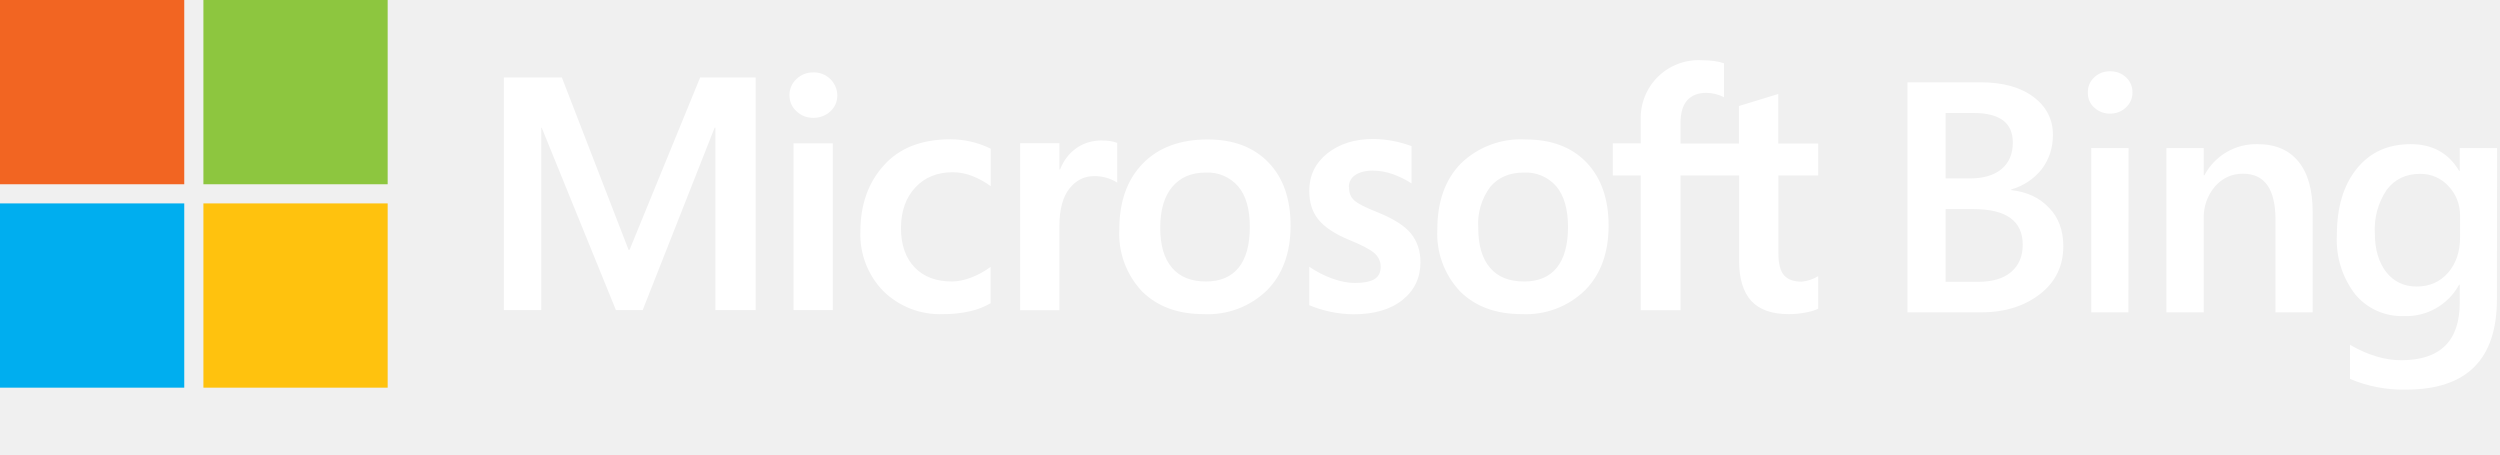
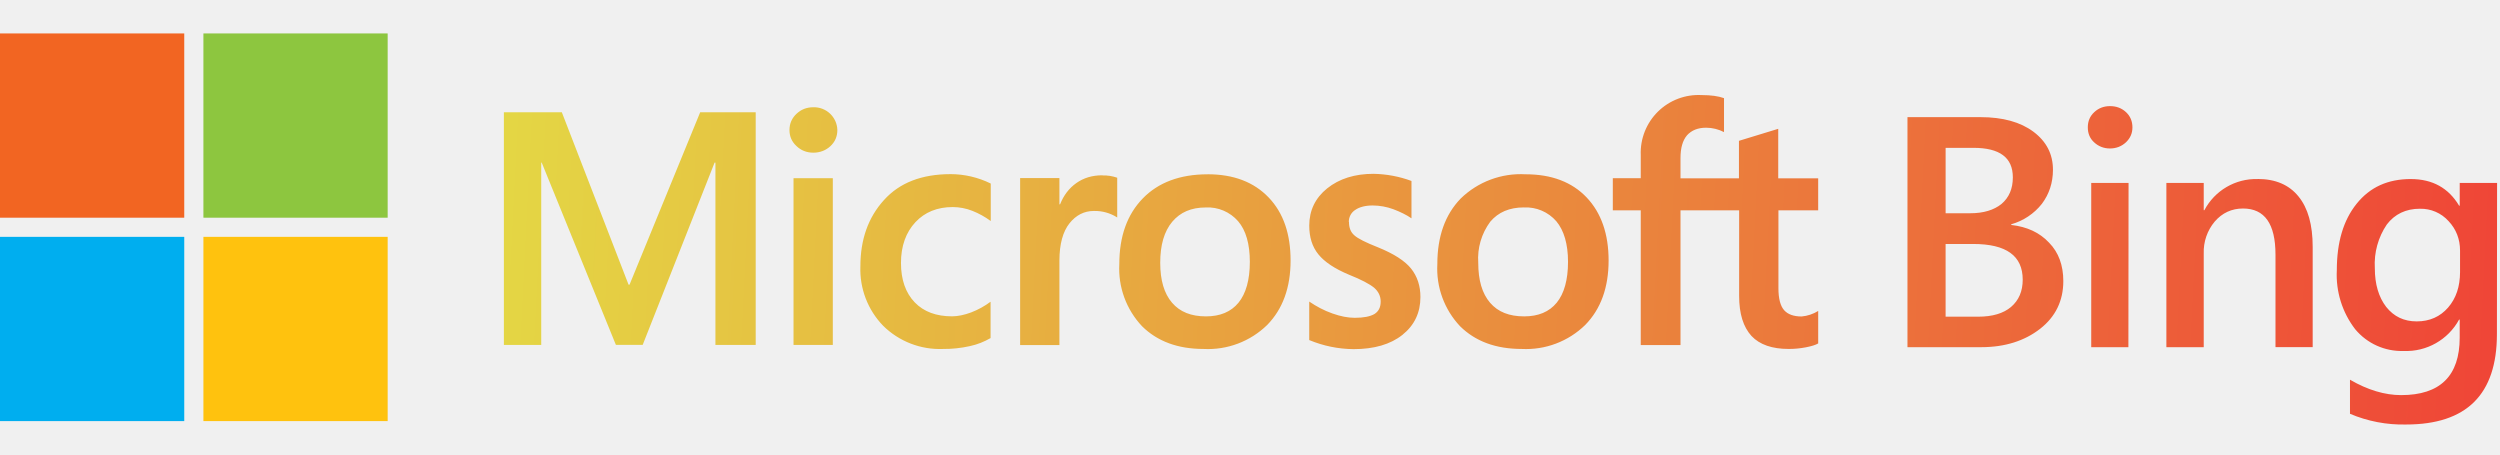
- <svg xmlns="http://www.w3.org/2000/svg" id="bLogo" class="logo" viewBox="0 0 154 28" aria-label="Bing" version="1.1">
-   <defs id="defs19" />
-   <path class="top_l" d="M 11.35,0 H 0 v 11.35 h 11.35 z" id="path2" style="fill:#f26522;fill-opacity:1" />
-   <path class="top_r" d="M 23.88,0 H 12.53 v 11.35 h 11.35 z" id="path4" style="fill:#8dc63f;fill-opacity:1" />
-   <path class="bom_l" d="M 11.35,12.53 H 0 v 11.35 h 11.35 z" id="path6" style="fill:#00aeef;fill-opacity:1" />
-   <path class="bom_r" d="M 23.88,12.53 H 12.53 v 11.35 h 11.35 z" id="path8" style="fill:#ffc20e;fill-opacity:1" />
-   <path class="ms_text" d="M46.55 4.77V19.1h-2.48V7.87h-.05L39.59 19.1h-1.65L33.37 7.87h-.03V19.1h-2.3V4.77h3.57l4.11 10.62h.06l4.35-10.62zm2.08 1.1c0-.4.15-.74.44-1.01.29-.27.63-.4 1.03-.4a1.44 1.44 0 011.48 1.4c0 .4-.14.73-.43 1-.28.26-.64.4-1.05.4s-.76-.14-1.04-.41c-.29-.27-.43-.6-.43-.99zm2.67 2.96V19.1h-2.42V8.83zm7.34 8.51c.35 0 .75-.08 1.18-.24.44-.17.84-.39 1.2-.66v2.24c-.38.22-.82.4-1.3.5a7.2 7.2 0 01-1.62.17 4.97 4.97 0 01-3.7-1.43A4.99 4.99 0 0153 14.26c0-1.65.48-3.01 1.45-4.08.96-1.07 2.33-1.6 4.1-1.6a5.62 5.62 0 012.48.58v2.31a5 5 0 00-1.14-.63 3.32 3.32 0 00-1.2-.23c-.95 0-1.72.31-2.3.93s-.89 1.46-.89 2.51c0 1.04.29 1.85.85 2.43.56.58 1.33.86 2.3.86zm9.27-8.68a2.54 2.54 0 01.91.14v2.45a2.56 2.56 0 00-1.44-.4c-.6 0-1.1.26-1.5.76s-.62 1.27-.62 2.3v5.2h-2.42V8.82h2.42v1.62h.04c.22-.56.56-1 1-1.31.45-.32.98-.48 1.6-.48zm1.04 5.46c0-1.7.48-3.05 1.44-4.04s2.3-1.49 4-1.49c1.6 0 2.85.48 3.76 1.43s1.35 2.25 1.35 3.88c0 1.66-.48 2.99-1.44 3.97a5.22 5.22 0 01-3.92 1.48c-1.59 0-2.85-.47-3.79-1.4a5.17 5.17 0 01-1.4-3.83zm2.52-.08c0 1.07.24 1.89.73 2.46s1.18.84 2.09.84c.87 0 1.54-.28 2-.84s.7-1.41.7-2.52c0-1.1-.24-1.94-.72-2.5a2.48 2.48 0 00-2-.85c-.89 0-1.57.3-2.06.88-.5.6-.74 1.44-.74 2.53zm11.63-2.51c0 .35.1.62.33.82.22.2.7.44 1.46.74.96.39 1.64.82 2.03 1.3.39.49.58 1.07.58 1.76 0 .96-.37 1.74-1.11 2.33s-1.75.88-3.01.88a7.25 7.25 0 01-2.73-.56v-2.37c.44.3.91.55 1.42.73.5.18.97.27 1.38.27.55 0 .95-.08 1.21-.23.26-.16.39-.41.39-.77 0-.34-.14-.62-.4-.85-.28-.23-.79-.5-1.54-.8-.89-.37-1.52-.79-1.9-1.26s-.56-1.05-.56-1.77c0-.93.37-1.7 1.1-2.29.75-.6 1.7-.9 2.87-.9a7.06 7.06 0 012.33.44v2.3c-.32-.22-.7-.4-1.12-.56a3.74 3.74 0 00-1.27-.23c-.46 0-.82.1-1.07.27a.86.86 0 00-.4.75zm5.44 2.59c0-1.7.48-3.05 1.44-4.04a5.3 5.3 0 014-1.49c1.6 0 2.86.48 3.76 1.43s1.35 2.25 1.35 3.88c0 1.66-.48 2.99-1.44 3.97a5.22 5.22 0 01-3.91 1.48c-1.6 0-2.86-.47-3.8-1.4a5.17 5.17 0 01-1.4-3.83zm2.52-.08c0 1.07.24 1.89.73 2.46s1.18.84 2.1.84c.87 0 1.54-.28 2-.84s.7-1.41.7-2.52c0-1.1-.25-1.94-.72-2.5a2.48 2.48 0 00-2-.85c-.89 0-1.58.3-2.07.88a3.8 3.8 0 00-.74 2.53zm16.06-3.23h-3.6v8.3h-2.45v-8.3h-1.72V8.83h1.72V7.4a3.56 3.56 0 013.75-3.69c.3 0 .56.02.78.05.23.03.43.08.6.14v2.09a2.42 2.42 0 00-1.1-.27c-.51 0-.9.16-1.18.47-.27.32-.4.78-.4 1.4v1.25h3.6V6.53l2.42-.74v3.05H112v1.97h-2.45v4.8c0 .64.12 1.09.35 1.35.23.26.59.39 1.08.39a2.35 2.35 0 001.02-.34v2c-.15.09-.4.17-.76.24s-.7.1-1.06.1c-1.01 0-1.78-.26-2.29-.8-.5-.55-.76-1.36-.76-2.46v-5.28z" id="path12" style="fill:#ffffff" />
-   <path class="b_text" d="M117.5 19.24V5.07h4.5c1.37 0 2.46.3 3.26.9.8.6 1.2 1.38 1.2 2.34 0 .8-.23 1.5-.68 2.1a3.68 3.68 0 01-1.89 1.26v.04c.98.11 1.75.47 2.33 1.09.59.6.88 1.4.88 2.37 0 1.21-.48 2.2-1.43 2.94s-2.16 1.13-3.62 1.13zm2.35-12.28v4.03h1.52c.82 0 1.46-.2 1.92-.57.47-.4.7-.94.7-1.64 0-1.22-.81-1.82-2.43-1.82zm0 5.92v4.48h2c.88 0 1.56-.2 2.03-.6.48-.41.72-.97.72-1.68 0-1.47-1.01-2.2-3.05-2.2zM129.97 7c-.37 0-.7-.13-.96-.37-.27-.24-.4-.55-.4-.93s.13-.69.4-.94.59-.37.97-.37.71.12.98.37.4.57.4.94c0 .36-.13.66-.4.92-.27.25-.6.38-.99.38zm1.14 12.24h-2.29V9.12h2.3zM142.46 19.24h-2.29v-5.7c0-1.9-.67-2.84-2-2.84-.7 0-1.28.27-1.74.8a2.9 2.9 0 00-.68 1.97v5.77h-2.3V9.12h2.3v1.68h.04a3.6 3.6 0 013.28-1.92c1.1 0 1.94.36 2.52 1.08.58.71.87 1.74.87 3.1zM153.81 18.43c0 3.71-1.86 5.57-5.6 5.57a8.35 8.35 0 01-3.45-.66v-2.1c1.1.64 2.16.95 3.15.95 2.4 0 3.61-1.18 3.61-3.55v-1.1h-.04a3.71 3.71 0 01-3.42 1.93 3.72 3.72 0 01-2.98-1.34 5.49 5.49 0 01-1.13-3.63c0-1.72.4-3.08 1.22-4.1s1.92-1.52 3.34-1.52c1.33 0 2.32.55 2.97 1.64h.04v-1.4h2.3zm-2.27-3.82v-1.32c0-.71-.24-1.32-.71-1.82a2.3 2.3 0 00-1.76-.76c-.87 0-1.55.33-2.04.97a4.34 4.34 0 00-.74 2.69c0 1 .24 1.79.7 2.39.48.6 1.1.89 1.88.89.8 0 1.44-.29 1.93-.85.5-.58.74-1.3.74-2.2z" id="path14" style="fill:#ffffff" />
+ <svg xmlns="http://www.w3.org/2000/svg" xmlns:xlink="http://www.w3.org/1999/xlink" id="bLogo" class="logo" viewBox="0 0 154 28" aria-label="Bing" version="1.1">
+   <defs id="defs19">
+     <linearGradient id="linearGradient1835">
+       <stop style="stop-color:#e4d644;stop-opacity:1;" offset="0" id="stop1831" />
+       <stop style="stop-color:#ef4537;stop-opacity:1;" offset="1" id="stop1833" />
+     </linearGradient>
+     <linearGradient xlink:href="#linearGradient1835" id="linearGradient1837" x1="31.039" y1="13.854" x2="154" y2="20.106" gradientUnits="userSpaceOnUse" gradientTransform="translate(0,2.146034)" />
+   </defs>
+   <g id="g8524" transform="translate(0,2.06)">
+     <path class="top_l" d="M 11.35,0 H 0 v 11.35 h 11.35 z" id="path2" style="fill:#f26522;fill-opacity:1" />
+     <path class="top_r" d="M 23.88,0 H 12.53 v 11.35 h 11.35 z" id="path4" style="fill:#8dc63f;fill-opacity:1" />
+     <path class="bom_l" d="M 11.35,12.53 H 0 v 11.35 h 11.35 z" id="path6" style="fill:#00aeef;fill-opacity:1" />
+     <path class="bom_r" d="M 23.88,12.53 H 12.53 v 11.35 h 11.35 z" id="path8" style="fill:#ffc20e;fill-opacity:1" />
+   </g>
+   <path id="path12" style="fill:url(#linearGradient1837);fill-opacity:1;fill-rule:nonzero" class="ms_text" d="m 104.82,5.857 a 3.56,3.56 0 0 0 -3.75,3.689 v 1.43 h -1.721 v 1.98 h 1.721 v 8.299 h 2.449 v -8.299 h 3.6 0.012 v 5.279 c 0,1.1 0.26,1.911 0.76,2.461 0.51,0.54 1.279,0.799 2.289,0.799 0.36,0 0.701,-0.03 1.061,-0.1 0.36,-0.07 0.61,-0.15 0.76,-0.24 v -2 a 2.35,2.35 0 0 1 -1.02,0.34 c -0.49,0 -0.85,-0.129 -1.08,-0.389 -0.23,-0.26 -0.35,-0.712 -0.35,-1.352 V 12.957 H 112 v -1.971 h -2.461 V 7.935 l -2.42,0.74 v 2.311 h -3.6 V 9.736 c 0,-0.62 0.13,-1.08 0.4,-1.4 0.28,-0.31 0.67,-0.469 1.18,-0.469 a 2.42,2.42 0 0 1 1.1,0.27 V 6.046 c -0.17,-0.06 -0.37,-0.111 -0.6,-0.141 -0.22,-0.03 -0.479,-0.049 -0.779,-0.049 z m 25.16,0.68 c -0.38,0 -0.701,0.119 -0.971,0.369 -0.27,0.25 -0.4,0.559 -0.4,0.939 0,0.38 0.13,0.692 0.4,0.932 0.26,0.24 0.591,0.369 0.961,0.369 0.39,0 0.72,-0.131 0.99,-0.381 0.27,-0.26 0.398,-0.56 0.398,-0.92 0,-0.37 -0.128,-0.689 -0.398,-0.939 -0.27,-0.25 -0.6,-0.369 -0.98,-0.369 z m -79.881,0.07 c -0.4,0 -0.739,0.128 -1.029,0.398 -0.288,0.268 -0.437,0.604 -0.439,1 0,0.002 -7e-6,0.004 0,0.006 -3e-6,0.001 0,0.003 0,0.004 0.002,0.386 0.142,0.713 0.43,0.98 0.28,0.27 0.629,0.41 1.039,0.41 0.41,0 0.771,-0.14 1.051,-0.4 0.29,-0.27 0.43,-0.6 0.43,-1 A 1.44,1.44 0 0 0 50.1,6.607 Z M 31.039,6.916 v 14.33 h 2.301 V 10.015 h 0.029 l 4.57,11.23 h 1.65 l 4.43,-11.23 h 0.051 V 21.246 H 46.551 V 6.916 h -3.42 l -4.352,10.621 h -0.059 L 34.609,6.916 Z M 117.5,7.216 V 21.386 h 4.551 c 1.46,0 2.669,-0.391 3.619,-1.131 0.95,-0.74 1.43,-1.729 1.43,-2.939 0,-0.97 -0.289,-1.769 -0.879,-2.369 -0.58,-0.62 -1.35,-0.98 -2.33,-1.09 v -0.041 a 3.68,3.68 0 0 0 1.889,-1.26 c 0.45,-0.6 0.682,-1.3 0.682,-2.1 0,-0.96 -0.401,-1.74 -1.201,-2.34 C 124.46,7.517 123.37,7.216 122,7.216 Z m 2.35,1.891 h 1.711 c 1.62,0 2.43,0.598 2.43,1.818 0,0.7 -0.231,1.241 -0.701,1.641 -0.46,0.37 -1.1,0.57 -1.92,0.57 h -1.52 z M 84.619,10.707 c -1.17,0 -2.119,0.3 -2.869,0.9 -0.73,0.59 -1.1,1.359 -1.1,2.289 0,0.72 0.181,1.3 0.561,1.77 0.38,0.47 1.008,0.89 1.898,1.26 0.75,0.3 1.261,0.571 1.541,0.801 0.26,0.23 0.4,0.51 0.4,0.85 0,0.36 -0.131,0.61 -0.391,0.77 -0.26,0.15 -0.661,0.23 -1.211,0.23 -0.41,-10e-7 -0.879,-0.09 -1.379,-0.27 -0.51,-0.18 -0.98,-0.43 -1.42,-0.73 v 2.371 a 7.25,7.25 0 0 0 2.73,0.559 c 1.26,0 2.27,-0.289 3.01,-0.879 0.74,-0.59 1.109,-1.37 1.109,-2.33 0,-0.69 -0.19,-1.27 -0.58,-1.76 -0.39,-0.48 -1.069,-0.911 -2.029,-1.301 -0.76,-0.3 -1.241,-0.54 -1.461,-0.74 -0.23,-0.2 -0.33,-0.47 -0.33,-0.82 h -0.01 a 0.86,0.86 0 0 1 0.4,-0.75 c 0.25,-0.17 0.61,-0.27 1.07,-0.27 a 3.74,3.74 0 0 1 1.27,0.23 c 0.42,0.16 0.799,0.341 1.119,0.561 v -2.301 a 7.06,7.06 0 0 0 -2.33,-0.439 z m -26.068,0.02 c -1.77,0 -3.142,0.53 -4.102,1.6 C 53.479,13.396 53,14.756 53,16.406 a 4.99,4.99 0 0 0 1.4,3.66 4.97,4.97 0 0 0 3.699,1.43 7.2,7.2 0 0 0 1.621,-0.17 c 0.48,-0.1 0.919,-0.28 1.299,-0.5 v -2.24 c -0.36,0.27 -0.759,0.49 -1.199,0.66 -0.426,0.159 -0.822,0.239 -1.17,0.24 -0.97,0 -1.741,-0.279 -2.301,-0.859 C 55.79,18.047 55.5,17.237 55.5,16.197 c 0,-1.05 0.311,-1.892 0.891,-2.512 0.58,-0.62 1.349,-0.93 2.299,-0.93 a 3.32,3.32 0 0 1 1.201,0.23 5,5 0 0 1 1.139,0.631 V 11.306 a 5.62,5.62 0 0 0 -2.479,-0.58 z m 15.84,0.01 c -1.7,0 -3.04,0.5 -4,1.49 -0.96,0.99 -1.441,2.339 -1.441,4.039 a 5.17,5.17 0 0 0 1.4,3.83 c 0.94,0.93 2.201,1.4 3.791,1.4 a 5.22,5.22 0 0 0 3.92,-1.48 C 79.021,19.035 79.5,17.706 79.5,16.046 c 0,-1.63 -0.44,-2.931 -1.35,-3.881 -0.91,-0.95 -2.16,-1.43 -3.76,-1.43 z m 19.59,0 a 5.3,5.3 0 0 0 -4,1.49 c -0.96,0.99 -1.441,2.339 -1.441,4.039 a 5.17,5.17 0 0 0 1.4,3.83 c 0.94,0.93 2.201,1.4 3.801,1.4 a 5.22,5.22 0 0 0 3.91,-1.48 c 0.96,-0.98 1.439,-2.309 1.439,-3.969 0,-1.63 -0.45,-2.931 -1.35,-3.881 -0.9,-0.95 -2.16,-1.43 -3.76,-1.43 z m -26.08,0.061 c -0.62,0 -1.15,0.16 -1.6,0.48 -0.44,0.31 -0.78,0.749 -1,1.309 h -0.041 v -1.619 h -2.42 v 10.289 h 2.42 V 16.056 c 0,-1.03 0.221,-1.801 0.621,-2.301 0.4,-0.5 0.9,-0.76 1.5,-0.76 a 2.56,2.56 0 0 1 1.439,0.4 V 10.947 A 2.54,2.54 0 0 0 67.91,10.806 Z m -19.02,0.18 v 10.27 h 2.42 V 10.976 Z m 90.189,0.051 a 3.6,3.6 0 0 0 -3.281,1.92 H 135.75 v -1.682 h -2.301 V 21.386 H 135.75 v -5.77 a 2.9,2.9 0 0 1 0.68,-1.971 c 0.46,-0.53 1.04,-0.801 1.74,-0.801 1.33,0 2,0.94 2,2.84 v 5.701 h 2.291 v -6.18 c 0,-1.36 -0.291,-2.39 -0.871,-3.1 -0.58,-0.72 -1.42,-1.08 -2.52,-1.08 z m 9.439,0 c -1.42,0 -2.52,0.5 -3.34,1.52 -0.82,1.02 -1.221,2.38 -1.221,4.1 a 5.49,5.49 0 0 0 1.131,3.631 3.72,3.72 0 0 0 2.98,1.34 3.71,3.71 0 0 0 3.42,-1.932 h 0.039 v 1.102 c 0,2.37 -1.209,3.549 -3.609,3.549 -0.99,0 -2.05,-0.309 -3.15,-0.949 v 2.1 a 8.35,8.35 0 0 0 3.451,0.66 c 3.74,0 5.6,-1.86 5.6,-5.57 l 0.01,-9.311 h -2.301 v 1.4 h -0.039 c -0.65,-1.09 -1.641,-1.639 -2.971,-1.639 z m -19.689,0.238 v 10.121 h 2.289 l 0.01,-10.121 z m -54.551,1.512 a 2.48,2.48 0 0 1 2,0.85 c 0.48,0.56 0.721,1.4 0.721,2.5 0,1.11 -0.241,1.96 -0.701,2.52 -0.46,0.56 -1.13,0.84 -2,0.84 -0.91,0 -1.6,-0.27 -2.09,-0.84 -0.49,-0.57 -0.729,-1.391 -0.729,-2.461 0,-1.09 0.24,-1.929 0.74,-2.529 0.49,-0.58 1.169,-0.879 2.059,-0.879 z m 19.6,0 a 2.48,2.48 0 0 1 2,0.85 c 0.47,0.56 0.721,1.4 0.721,2.5 0,1.11 -0.239,1.96 -0.699,2.52 -0.46,0.56 -1.13,0.84 -2,0.84 -0.92,0 -1.612,-0.27 -2.102,-0.84 -0.49,-0.57 -0.729,-1.391 -0.729,-2.461 A 3.8,3.8 0 0 1 91.801,13.656 c 0.49,-0.58 1.178,-0.879 2.068,-0.879 z m 55.201,0.08 a 2.3,2.3 0 0 1 1.76,0.76 c 0.47,0.5 0.709,1.108 0.709,1.818 v 1.32 c -0.002,0.895 -0.24,1.614 -0.738,2.191 -0.49,0.56 -1.132,0.85 -1.932,0.85 -0.78,0 -1.399,-0.291 -1.879,-0.891 -0.46,-0.6 -0.701,-1.391 -0.701,-2.391 a 4.34,4.34 0 0 1 0.74,-2.689 c 0.49,-0.64 1.171,-0.969 2.041,-0.969 z m -29.221,2.17 h 1.701 c 2.04,0 3.049,0.729 3.049,2.199 0,0.71 -0.239,1.27 -0.719,1.68 -0.47,0.4 -1.151,0.6 -2.031,0.6 h -2 z" />
</svg>
